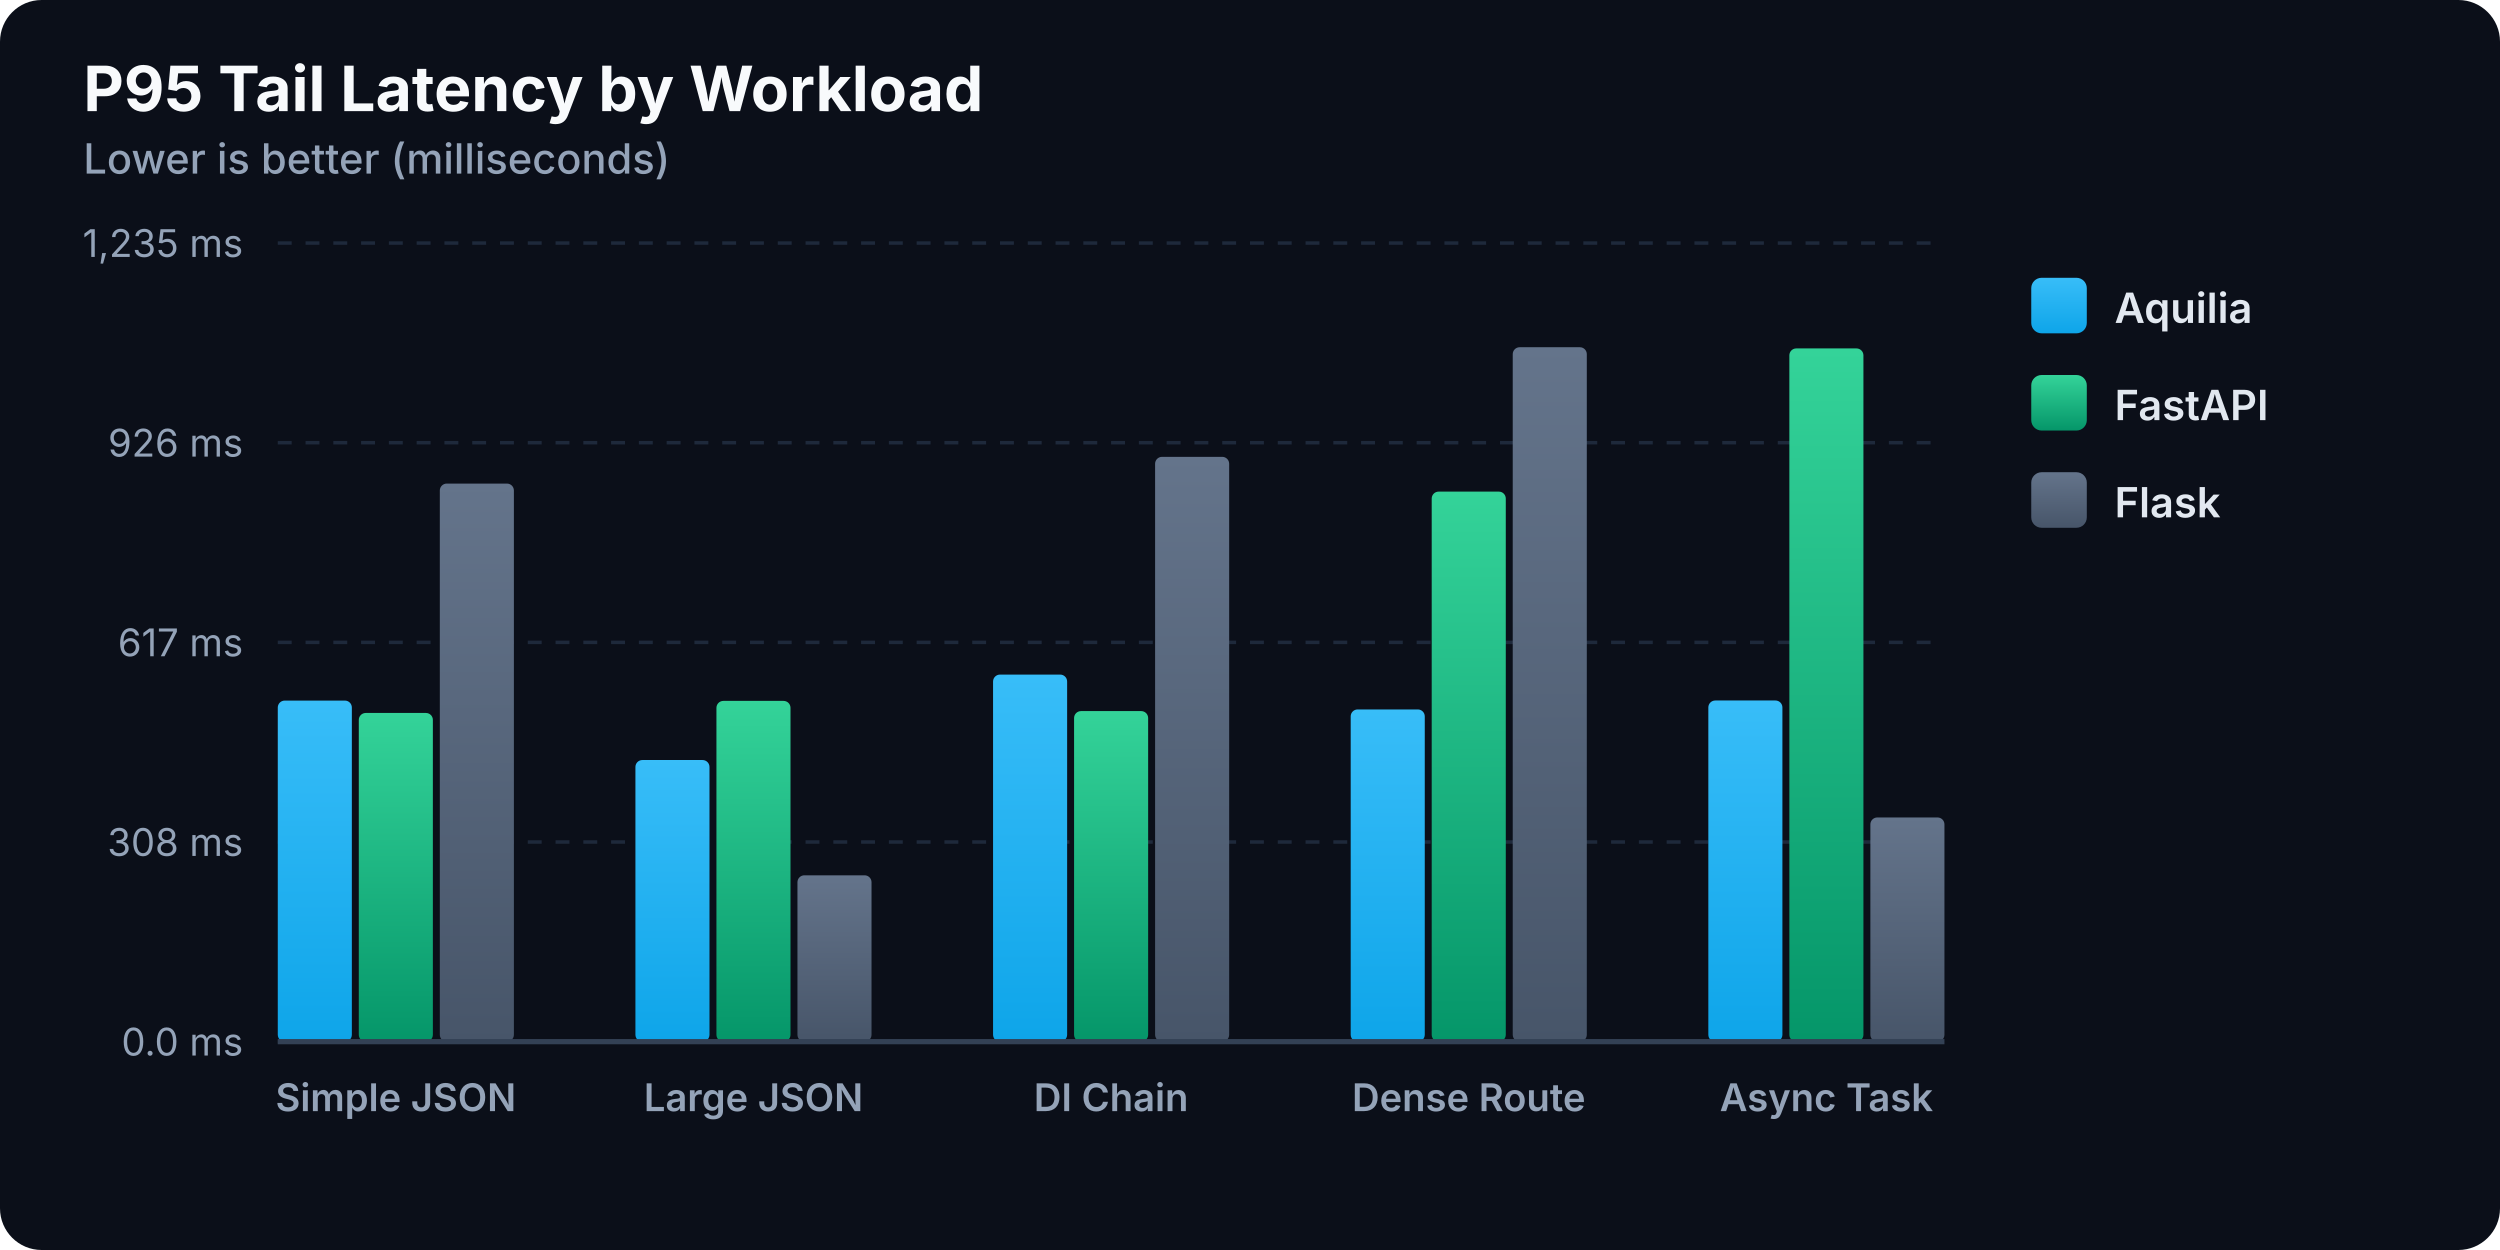
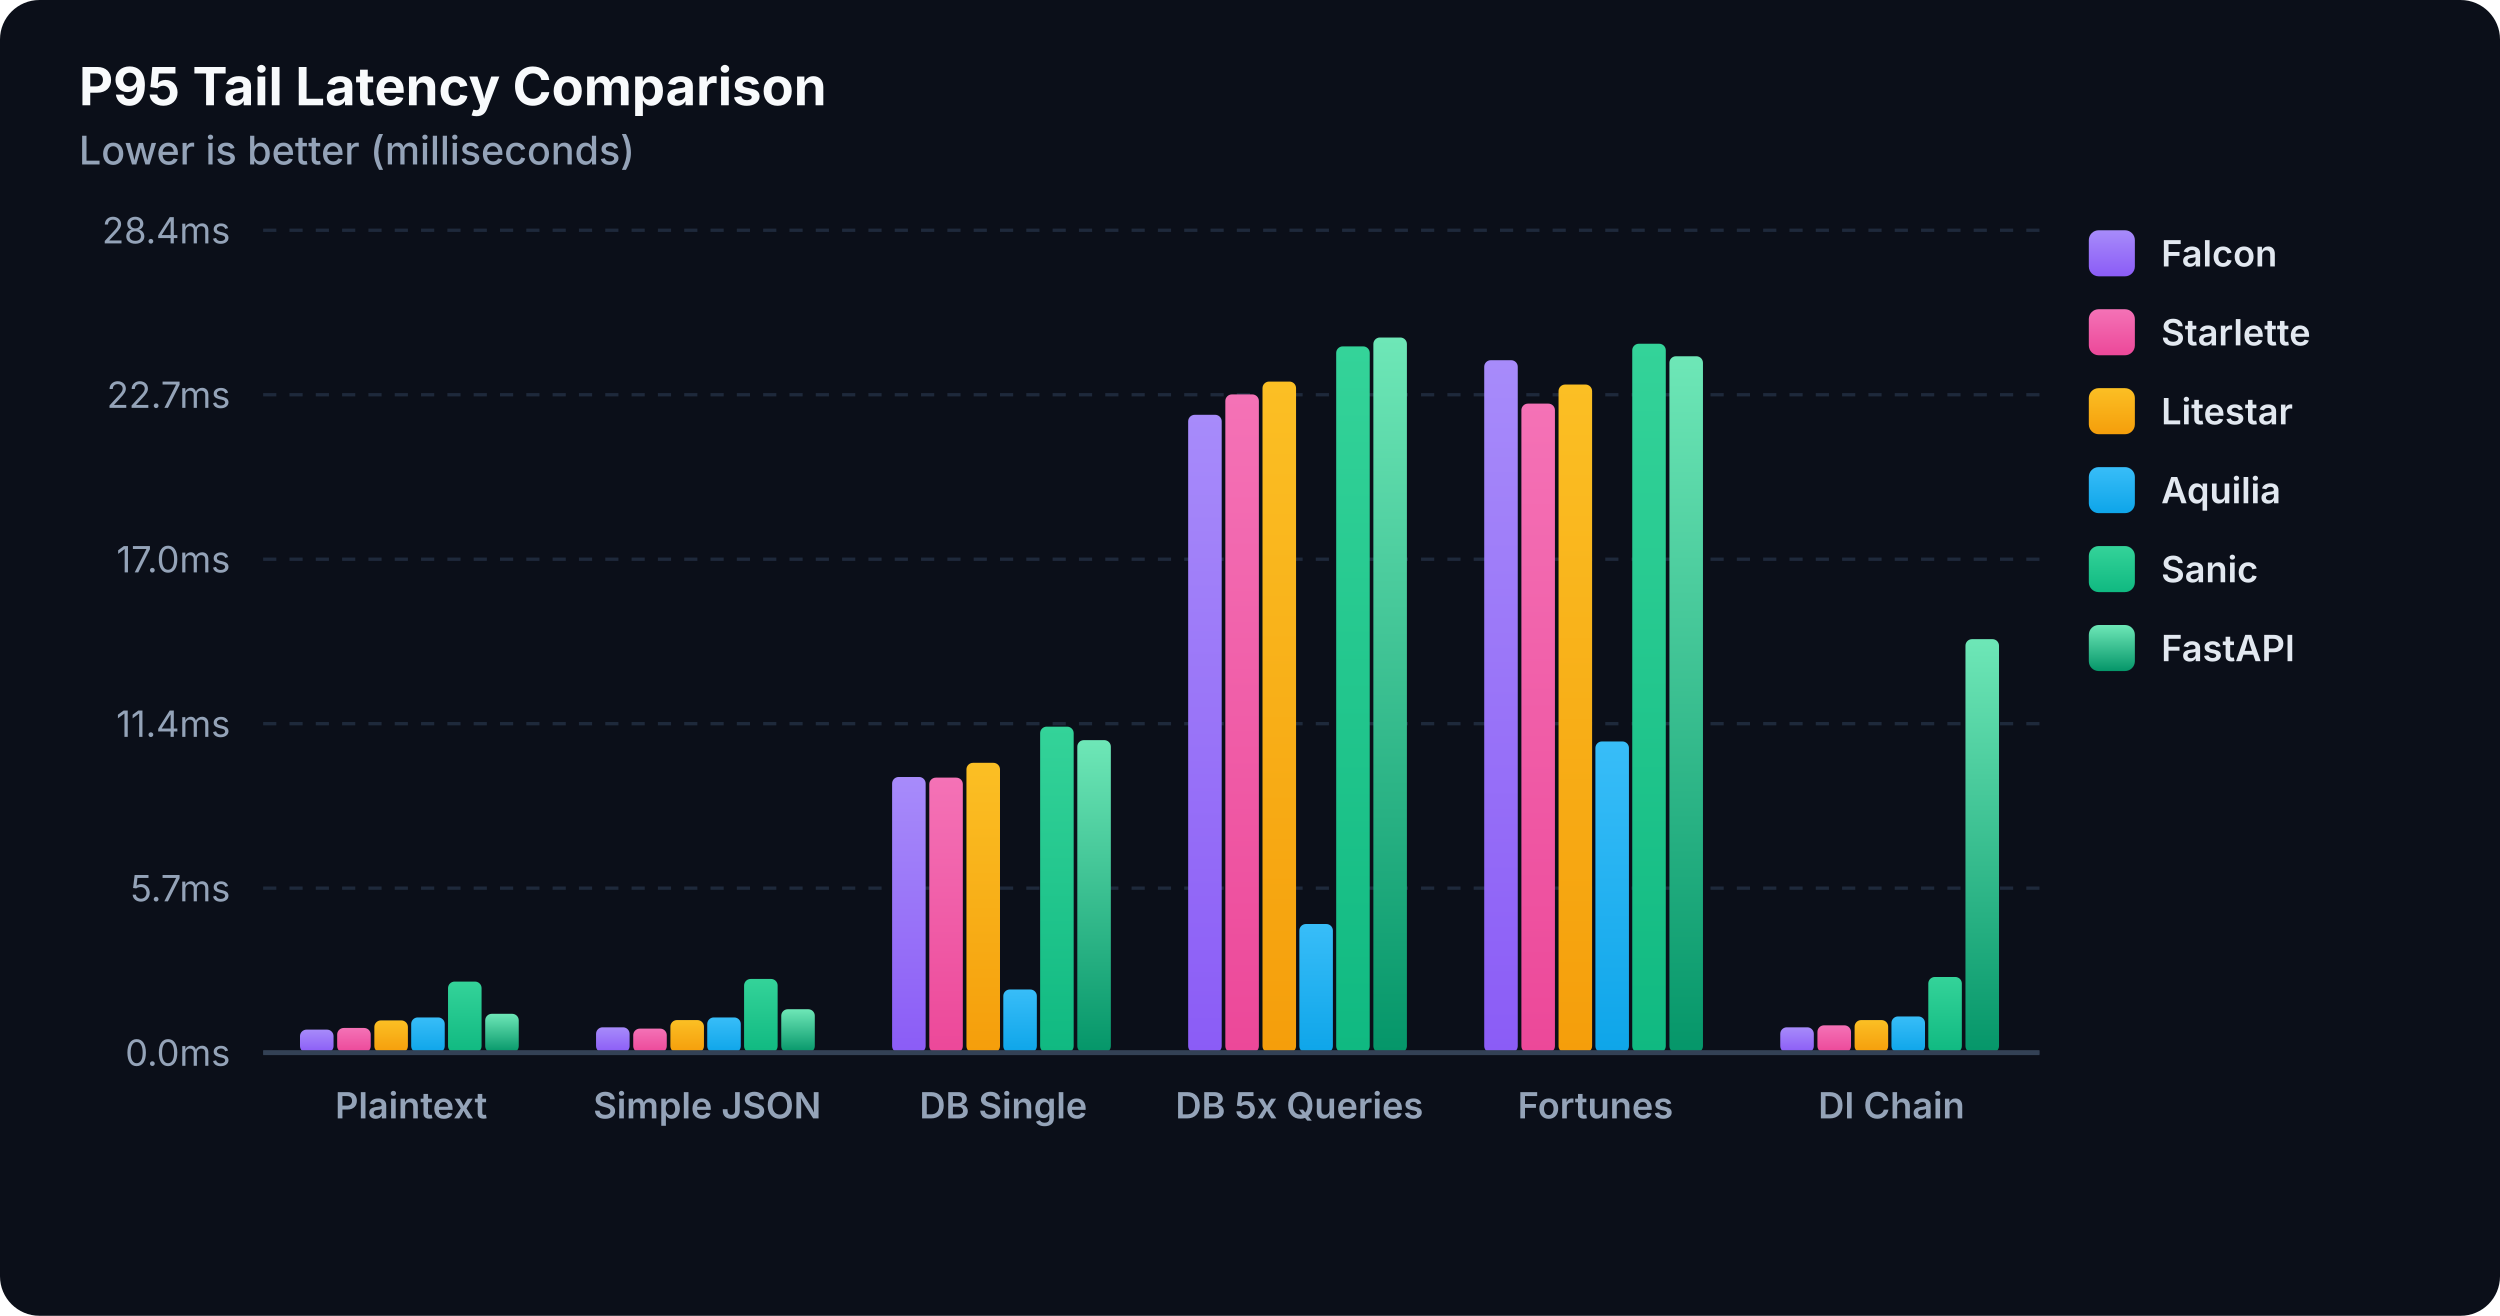
- <svg xmlns="http://www.w3.org/2000/svg" viewBox="0 0 720 360" width="100%" height="100%">
+ <svg xmlns="http://www.w3.org/2000/svg" viewBox="0 0 760 400" width="100%" height="100%">
  <style>
    .bg { fill: #0b0f19; rx: 12px; }
-     .title { font-family: system-ui, -apple-system, sans-serif; font-size: 18px; font-weight: 700; fill: #f8fafc; }
+     .title { font-family: system-ui, -apple-system, sans-serif; font-size: 16px; font-weight: 700; fill: #f8fafc; }
    .subtitle { font-family: system-ui, -apple-system, sans-serif; font-size: 12px; font-weight: 500; fill: #94a3b8; }
    .axis-label { font-family: system-ui, -apple-system, sans-serif; font-size: 11px; fill: #94a3b8; }
-     .legend-text { font-family: system-ui, -apple-system, sans-serif; font-size: 12px; font-weight: 600; fill: #e2e8f0; }
+     .legend-text { font-family: system-ui, -apple-system, sans-serif; font-size: 11px; font-weight: 600; fill: #e2e8f0; }
    .grid-line { stroke: #1e293b; stroke-width: 1; stroke-dasharray: 4 4; }
    .axis-line { stroke: #334155; stroke-width: 1.5; }
  </style>
  <defs>
    <linearGradient id="grad-aquilia" x1="0%" y1="100%" x2="0%" y2="0%">
      <stop offset="0%" stop-color="#0ea5e9" />
      <stop offset="100%" stop-color="#38bdf8" />
    </linearGradient>
+     <linearGradient id="grad-falcon" x1="0%" y1="100%" x2="0%" y2="0%">
+       <stop offset="0%" stop-color="#8b5cf6" />
+       <stop offset="100%" stop-color="#a78bfa" />
+     </linearGradient>
+     <linearGradient id="grad-starlette" x1="0%" y1="100%" x2="0%" y2="0%">
+       <stop offset="0%" stop-color="#ec4899" />
+       <stop offset="100%" stop-color="#f472b6" />
+     </linearGradient>
+     <linearGradient id="grad-litestar" x1="0%" y1="100%" x2="0%" y2="0%">
+       <stop offset="0%" stop-color="#f59e0b" />
+       <stop offset="100%" stop-color="#fbbf24" />
+     </linearGradient>
+     <linearGradient id="grad-sanic" x1="0%" y1="100%" x2="0%" y2="0%">
+       <stop offset="0%" stop-color="#10b981" />
+       <stop offset="100%" stop-color="#34d399" />
+     </linearGradient>
+     <linearGradient id="grad-quart" x1="0%" y1="100%" x2="0%" y2="0%">
+       <stop offset="0%" stop-color="#06b6d4" />
+       <stop offset="100%" stop-color="#22d3ee" />
+     </linearGradient>
    <linearGradient id="grad-fastapi" x1="0%" y1="100%" x2="0%" y2="0%">
      <stop offset="0%" stop-color="#059669" />
-       <stop offset="100%" stop-color="#34d399" />
+       <stop offset="100%" stop-color="#6ee7b7" />
+     </linearGradient>
+     <linearGradient id="grad-django" x1="0%" y1="100%" x2="0%" y2="0%">
+       <stop offset="0%" stop-color="#3b82f6" />
+       <stop offset="100%" stop-color="#60a5fa" />
    </linearGradient>
    <linearGradient id="grad-flask" x1="0%" y1="100%" x2="0%" y2="0%">
-       <stop offset="0%" stop-color="#475569" />
-       <stop offset="100%" stop-color="#64748b" />
+       <stop offset="0%" stop-color="#64748b" />
+       <stop offset="100%" stop-color="#94a3b8" />
    </linearGradient>
  </defs>
-   <rect width="720" height="360" class="bg" />
-   <text x="24" y="32" class="title">P95 Tail Latency by Workload</text>
+   <rect width="760" height="400" class="bg" />
+   <text x="24" y="32" class="title">P95 Tail Latency Comparison</text>
  <text x="24" y="50" class="subtitle">Lower is better (milliseconds)</text>
-   <line x1="80" y1="300.0" x2="560" y2="300.0" class="grid-line" />
-   <text x="70" y="304.0" text-anchor="end" class="axis-label">0.0 ms</text>
-   <line x1="80" y1="242.5" x2="560" y2="242.5" class="grid-line" />
-   <text x="70" y="246.5" text-anchor="end" class="axis-label">308 ms</text>
-   <line x1="80" y1="185.0" x2="560" y2="185.0" class="grid-line" />
-   <text x="70" y="189.0" text-anchor="end" class="axis-label">617 ms</text>
-   <line x1="80" y1="127.5" x2="560" y2="127.5" class="grid-line" />
-   <text x="70" y="131.5" text-anchor="end" class="axis-label">926 ms</text>
-   <line x1="80" y1="70.0" x2="560" y2="70.0" class="grid-line" />
-   <text x="70" y="74.0" text-anchor="end" class="axis-label">1,235 ms</text>
-   <rect x="80.0" y="201.768" width="21.333" height="98.232" fill="url(#grad-aquilia)" rx="2" />
-   <rect x="103.333" y="205.333" width="21.333" height="94.667" fill="url(#grad-fastapi)" rx="2" />
-   <rect x="126.667" y="139.269" width="21.333" height="160.731" fill="url(#grad-flask)" rx="2" />
-   <text x="114.0" y="320" text-anchor="middle" class="axis-label" font-weight="600">Simple JSON</text>
-   <rect x="183.0" y="218.889" width="21.333" height="81.111" fill="url(#grad-aquilia)" rx="2" />
-   <rect x="206.333" y="201.859" width="21.333" height="98.141" fill="url(#grad-fastapi)" rx="2" />
-   <rect x="229.667" y="252.087" width="21.333" height="47.913" fill="url(#grad-flask)" rx="2" />
-   <text x="217.0" y="320" text-anchor="middle" class="axis-label" font-weight="600">Large JSON</text>
-   <rect x="286.0" y="194.279" width="21.333" height="105.721" fill="url(#grad-aquilia)" rx="2" />
-   <rect x="309.333" y="204.795" width="21.333" height="95.205" fill="url(#grad-fastapi)" rx="2" />
-   <rect x="332.667" y="131.569" width="21.333" height="168.431" fill="url(#grad-flask)" rx="2" />
-   <text x="320.0" y="320" text-anchor="middle" class="axis-label" font-weight="600">DI Chain</text>
-   <rect x="389.0" y="204.317" width="21.333" height="95.683" fill="url(#grad-aquilia)" rx="2" />
-   <rect x="412.333" y="141.583" width="21.333" height="158.417" fill="url(#grad-fastapi)" rx="2" />
-   <rect x="435.667" y="100" width="21.333" height="200" fill="url(#grad-flask)" rx="2" />
-   <text x="423.0" y="320" text-anchor="middle" class="axis-label" font-weight="600">Dense Route</text>
-   <rect x="492.0" y="201.743" width="21.333" height="98.257" fill="url(#grad-aquilia)" rx="2" />
-   <rect x="515.333" y="100.345" width="21.333" height="199.655" fill="url(#grad-fastapi)" rx="2" />
-   <rect x="538.667" y="235.427" width="21.333" height="64.573" fill="url(#grad-flask)" rx="2" />
-   <text x="526.0" y="320" text-anchor="middle" class="axis-label" font-weight="600">Async Task</text>
-   <line x1="80" y1="300" x2="560" y2="300" class="axis-line" />
-   <rect x="585" y="80" width="16" height="16" fill="url(#grad-aquilia)" rx="3" />
-   <text x="609" y="93" class="legend-text">Aquilia</text>
-   <rect x="585" y="108" width="16" height="16" fill="url(#grad-fastapi)" rx="3" />
-   <text x="609" y="121" class="legend-text">FastAPI</text>
-   <rect x="585" y="136" width="16" height="16" fill="url(#grad-flask)" rx="3" />
-   <text x="609" y="149" class="legend-text">Flask</text>
+   <line x1="80" y1="320.0" x2="620" y2="320.0" class="grid-line" />
+   <text x="70" y="324.0" text-anchor="end" class="axis-label">0.0ms</text>
+   <line x1="80" y1="270.0" x2="620" y2="270.0" class="grid-line" />
+   <text x="70" y="274.0" text-anchor="end" class="axis-label">5.7ms</text>
+   <line x1="80" y1="220.0" x2="620" y2="220.0" class="grid-line" />
+   <text x="70" y="224.0" text-anchor="end" class="axis-label">11.4ms</text>
+   <line x1="80" y1="170.0" x2="620" y2="170.0" class="grid-line" />
+   <text x="70" y="174.0" text-anchor="end" class="axis-label">17.0ms</text>
+   <line x1="80" y1="120.0" x2="620" y2="120.0" class="grid-line" />
+   <text x="70" y="124.0" text-anchor="end" class="axis-label">22.7ms</text>
+   <line x1="80" y1="70.0" x2="620" y2="70.0" class="grid-line" />
+   <text x="70" y="74.0" text-anchor="end" class="axis-label">28.4ms</text>
+   <rect x="91.2" y="313.0" width="10.2" height="7.0" fill="url(#grad-falcon)" rx="2" />
+   <rect x="102.5" y="312.5" width="10.2" height="7.5" fill="url(#grad-starlette)" rx="2" />
+   <rect x="113.8" y="310.2" width="10.2" height="9.8" fill="url(#grad-litestar)" rx="2" />
+   <rect x="125.0" y="309.3" width="10.2" height="10.7" fill="url(#grad-aquilia)" rx="2" />
+   <rect x="136.2" y="298.4" width="10.2" height="21.6" fill="url(#grad-sanic)" rx="2" />
+   <rect x="147.5" y="308.2" width="10.2" height="11.8" fill="url(#grad-fastapi)" rx="2" />
+   <text x="125.0" y="340" text-anchor="middle" class="axis-label" font-weight="600">Plaintext</text>
+   <rect x="181.2" y="312.3" width="10.2" height="7.7" fill="url(#grad-falcon)" rx="2" />
+   <rect x="192.5" y="312.7" width="10.2" height="7.3" fill="url(#grad-starlette)" rx="2" />
+   <rect x="203.8" y="310.1" width="10.2" height="9.9" fill="url(#grad-litestar)" rx="2" />
+   <rect x="215.0" y="309.3" width="10.2" height="10.7" fill="url(#grad-aquilia)" rx="2" />
+   <rect x="226.2" y="297.6" width="10.2" height="22.4" fill="url(#grad-sanic)" rx="2" />
+   <rect x="237.5" y="306.8" width="10.2" height="13.2" fill="url(#grad-fastapi)" rx="2" />
+   <text x="215.0" y="340" text-anchor="middle" class="axis-label" font-weight="600">Simple JSON</text>
+   <rect x="271.2" y="236.2" width="10.2" height="83.8" fill="url(#grad-falcon)" rx="2" />
+   <rect x="282.5" y="236.4" width="10.2" height="83.6" fill="url(#grad-starlette)" rx="2" />
+   <rect x="293.8" y="231.9" width="10.2" height="88.1" fill="url(#grad-litestar)" rx="2" />
+   <rect x="305.0" y="300.8" width="10.2" height="19.2" fill="url(#grad-aquilia)" rx="2" />
+   <rect x="316.2" y="220.9" width="10.2" height="99.1" fill="url(#grad-sanic)" rx="2" />
+   <rect x="327.5" y="225.0" width="10.2" height="95.0" fill="url(#grad-fastapi)" rx="2" />
+   <text x="305.0" y="340" text-anchor="middle" class="axis-label" font-weight="600">DB Single</text>
+   <rect x="361.2" y="126.1" width="10.2" height="193.9" fill="url(#grad-falcon)" rx="2" />
+   <rect x="372.5" y="119.9" width="10.2" height="200.1" fill="url(#grad-starlette)" rx="2" />
+   <rect x="383.8" y="116.0" width="10.2" height="204.0" fill="url(#grad-litestar)" rx="2" />
+   <rect x="395.0" y="280.9" width="10.2" height="39.1" fill="url(#grad-aquilia)" rx="2" />
+   <rect x="406.2" y="105.3" width="10.2" height="214.7" fill="url(#grad-sanic)" rx="2" />
+   <rect x="417.5" y="102.6" width="10.2" height="217.4" fill="url(#grad-fastapi)" rx="2" />
+   <text x="395.0" y="340" text-anchor="middle" class="axis-label" font-weight="600">DB 5x Queries</text>
+   <rect x="451.2" y="109.5" width="10.2" height="210.5" fill="url(#grad-falcon)" rx="2" />
+   <rect x="462.5" y="122.7" width="10.2" height="197.3" fill="url(#grad-starlette)" rx="2" />
+   <rect x="473.8" y="116.9" width="10.2" height="203.1" fill="url(#grad-litestar)" rx="2" />
+   <rect x="485.0" y="225.4" width="10.2" height="94.6" fill="url(#grad-aquilia)" rx="2" />
+   <rect x="496.2" y="104.5" width="10.2" height="215.5" fill="url(#grad-sanic)" rx="2" />
+   <rect x="507.5" y="108.3" width="10.2" height="211.7" fill="url(#grad-fastapi)" rx="2" />
+   <text x="485.0" y="340" text-anchor="middle" class="axis-label" font-weight="600">Fortunes</text>
+   <rect x="541.2" y="312.3" width="10.2" height="7.7" fill="url(#grad-falcon)" rx="2" />
+   <rect x="552.5" y="311.7" width="10.2" height="8.3" fill="url(#grad-starlette)" rx="2" />
+   <rect x="563.8" y="310.1" width="10.2" height="9.9" fill="url(#grad-litestar)" rx="2" />
+   <rect x="575.0" y="309.0" width="10.2" height="11.0" fill="url(#grad-aquilia)" rx="2" />
+   <rect x="586.2" y="297.0" width="10.2" height="23.0" fill="url(#grad-sanic)" rx="2" />
+   <rect x="597.5" y="194.3" width="10.2" height="125.7" fill="url(#grad-fastapi)" rx="2" />
+   <text x="575.0" y="340" text-anchor="middle" class="axis-label" font-weight="600">DI Chain</text>
+   <rect x="635" y="70" width="14" height="14" fill="url(#grad-falcon)" rx="3" />
+   <text x="657" y="81" class="legend-text">Falcon</text>
+   <rect x="635" y="94" width="14" height="14" fill="url(#grad-starlette)" rx="3" />
+   <text x="657" y="105" class="legend-text">Starlette</text>
+   <rect x="635" y="118" width="14" height="14" fill="url(#grad-litestar)" rx="3" />
+   <text x="657" y="129" class="legend-text">Litestar</text>
+   <rect x="635" y="142" width="14" height="14" fill="url(#grad-aquilia)" rx="3" />
+   <text x="657" y="153" class="legend-text">Aquilia</text>
+   <rect x="635" y="166" width="14" height="14" fill="url(#grad-sanic)" rx="3" />
+   <text x="657" y="177" class="legend-text">Sanic</text>
+   <rect x="635" y="190" width="14" height="14" fill="url(#grad-fastapi)" rx="3" />
+   <text x="657" y="201" class="legend-text">FastAPI</text>
+   <line x1="80" y1="320" x2="620" y2="320" class="axis-line" />
</svg>
